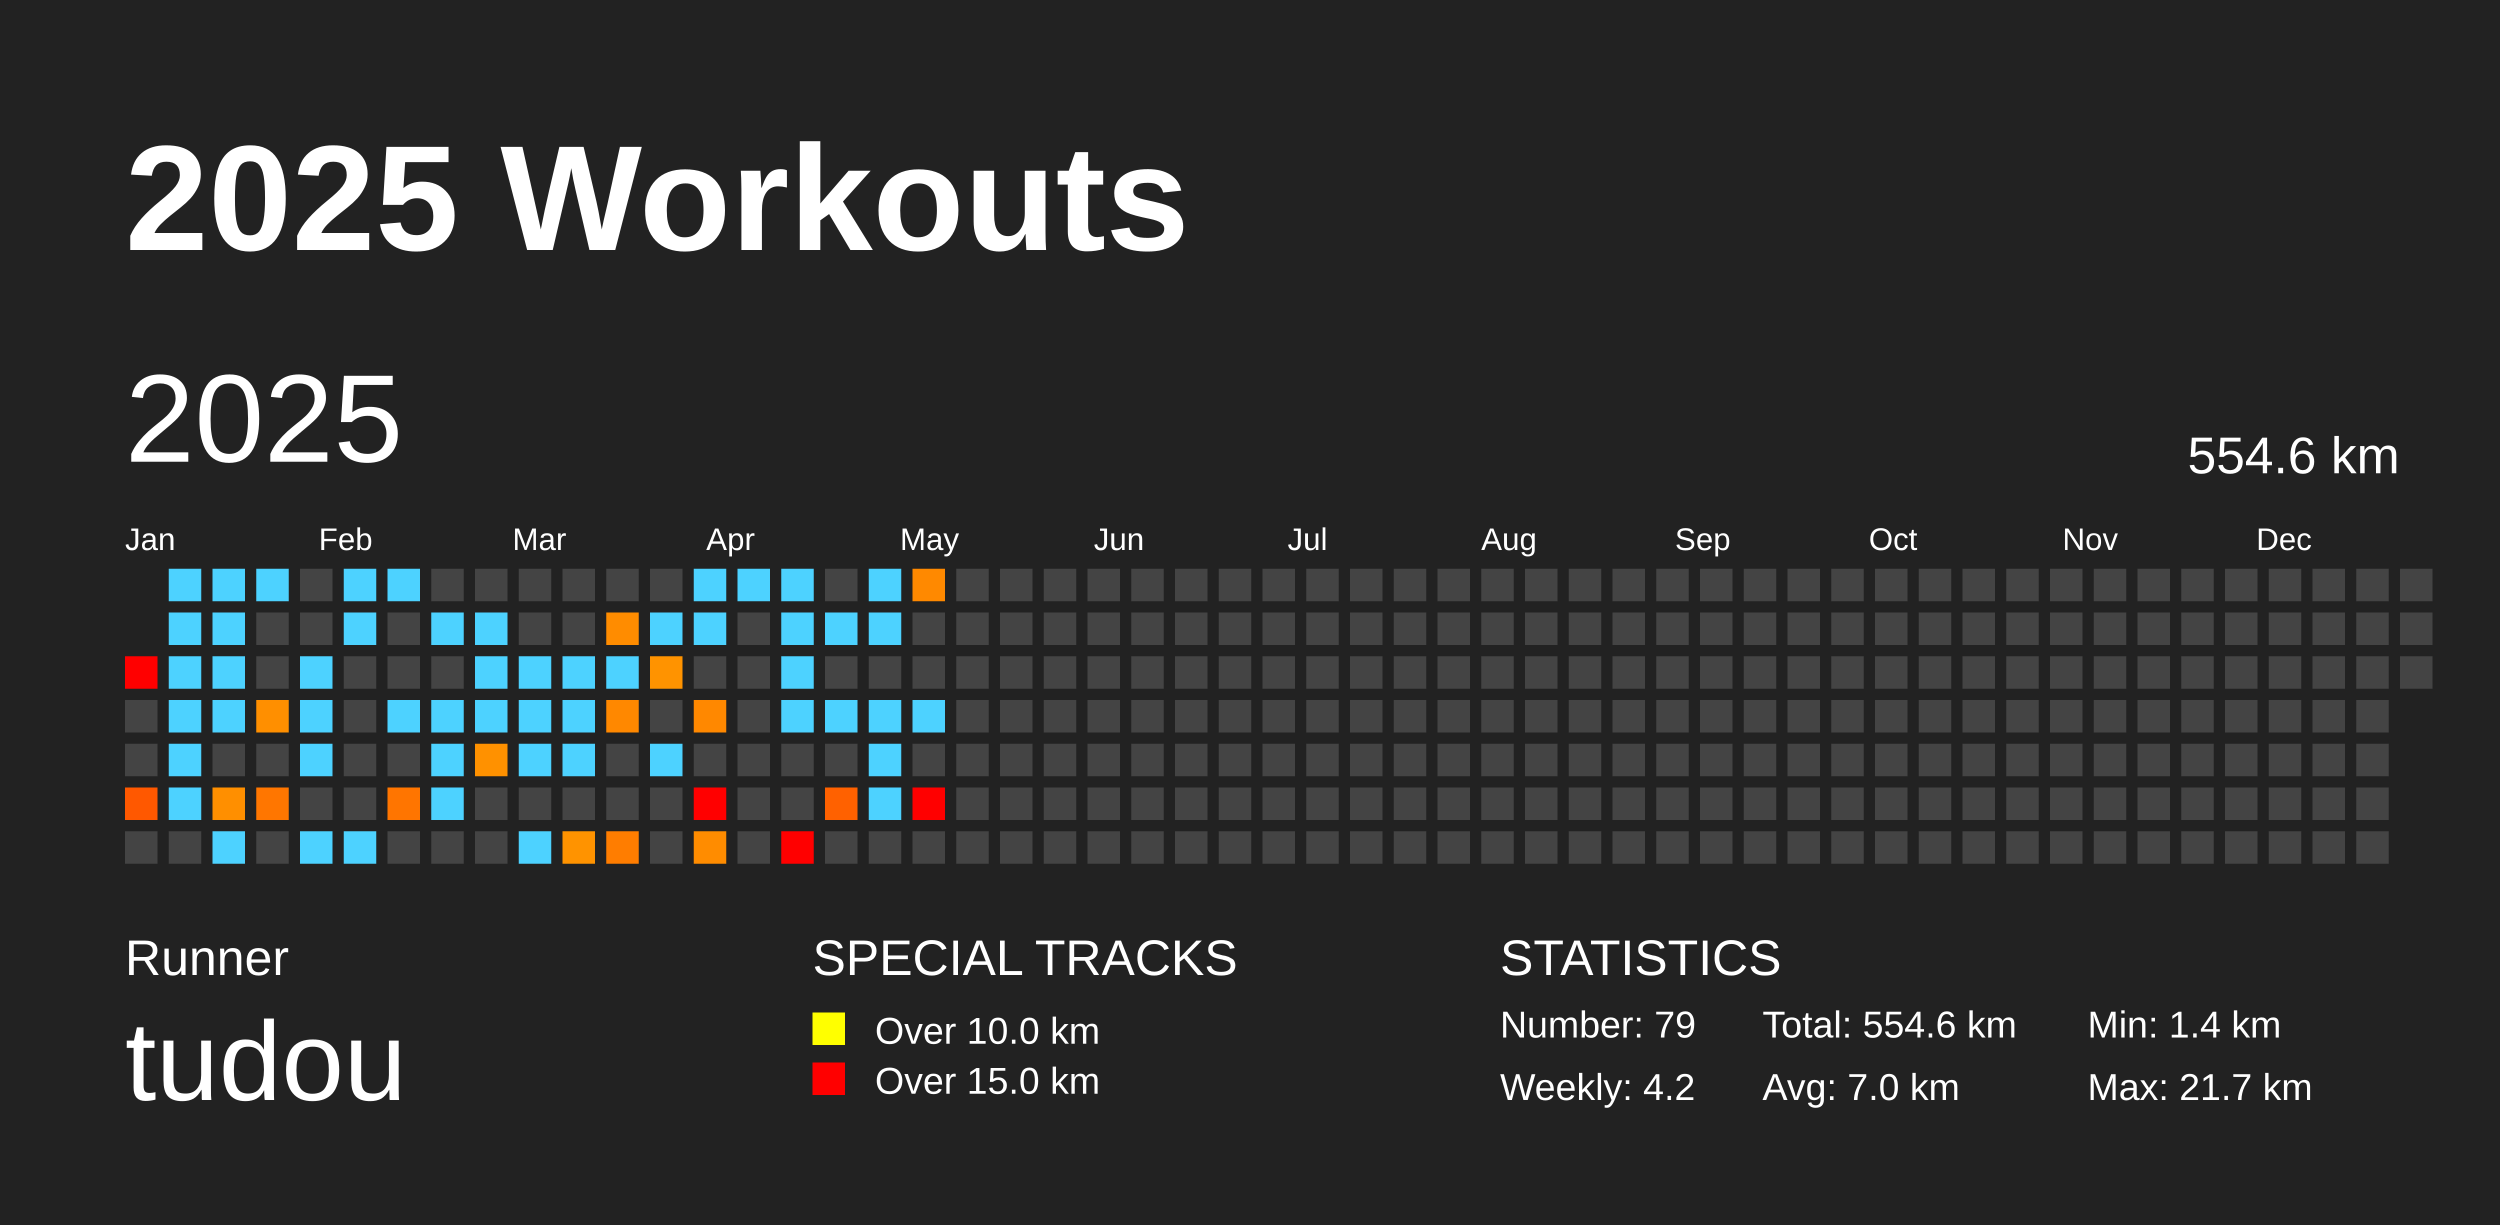
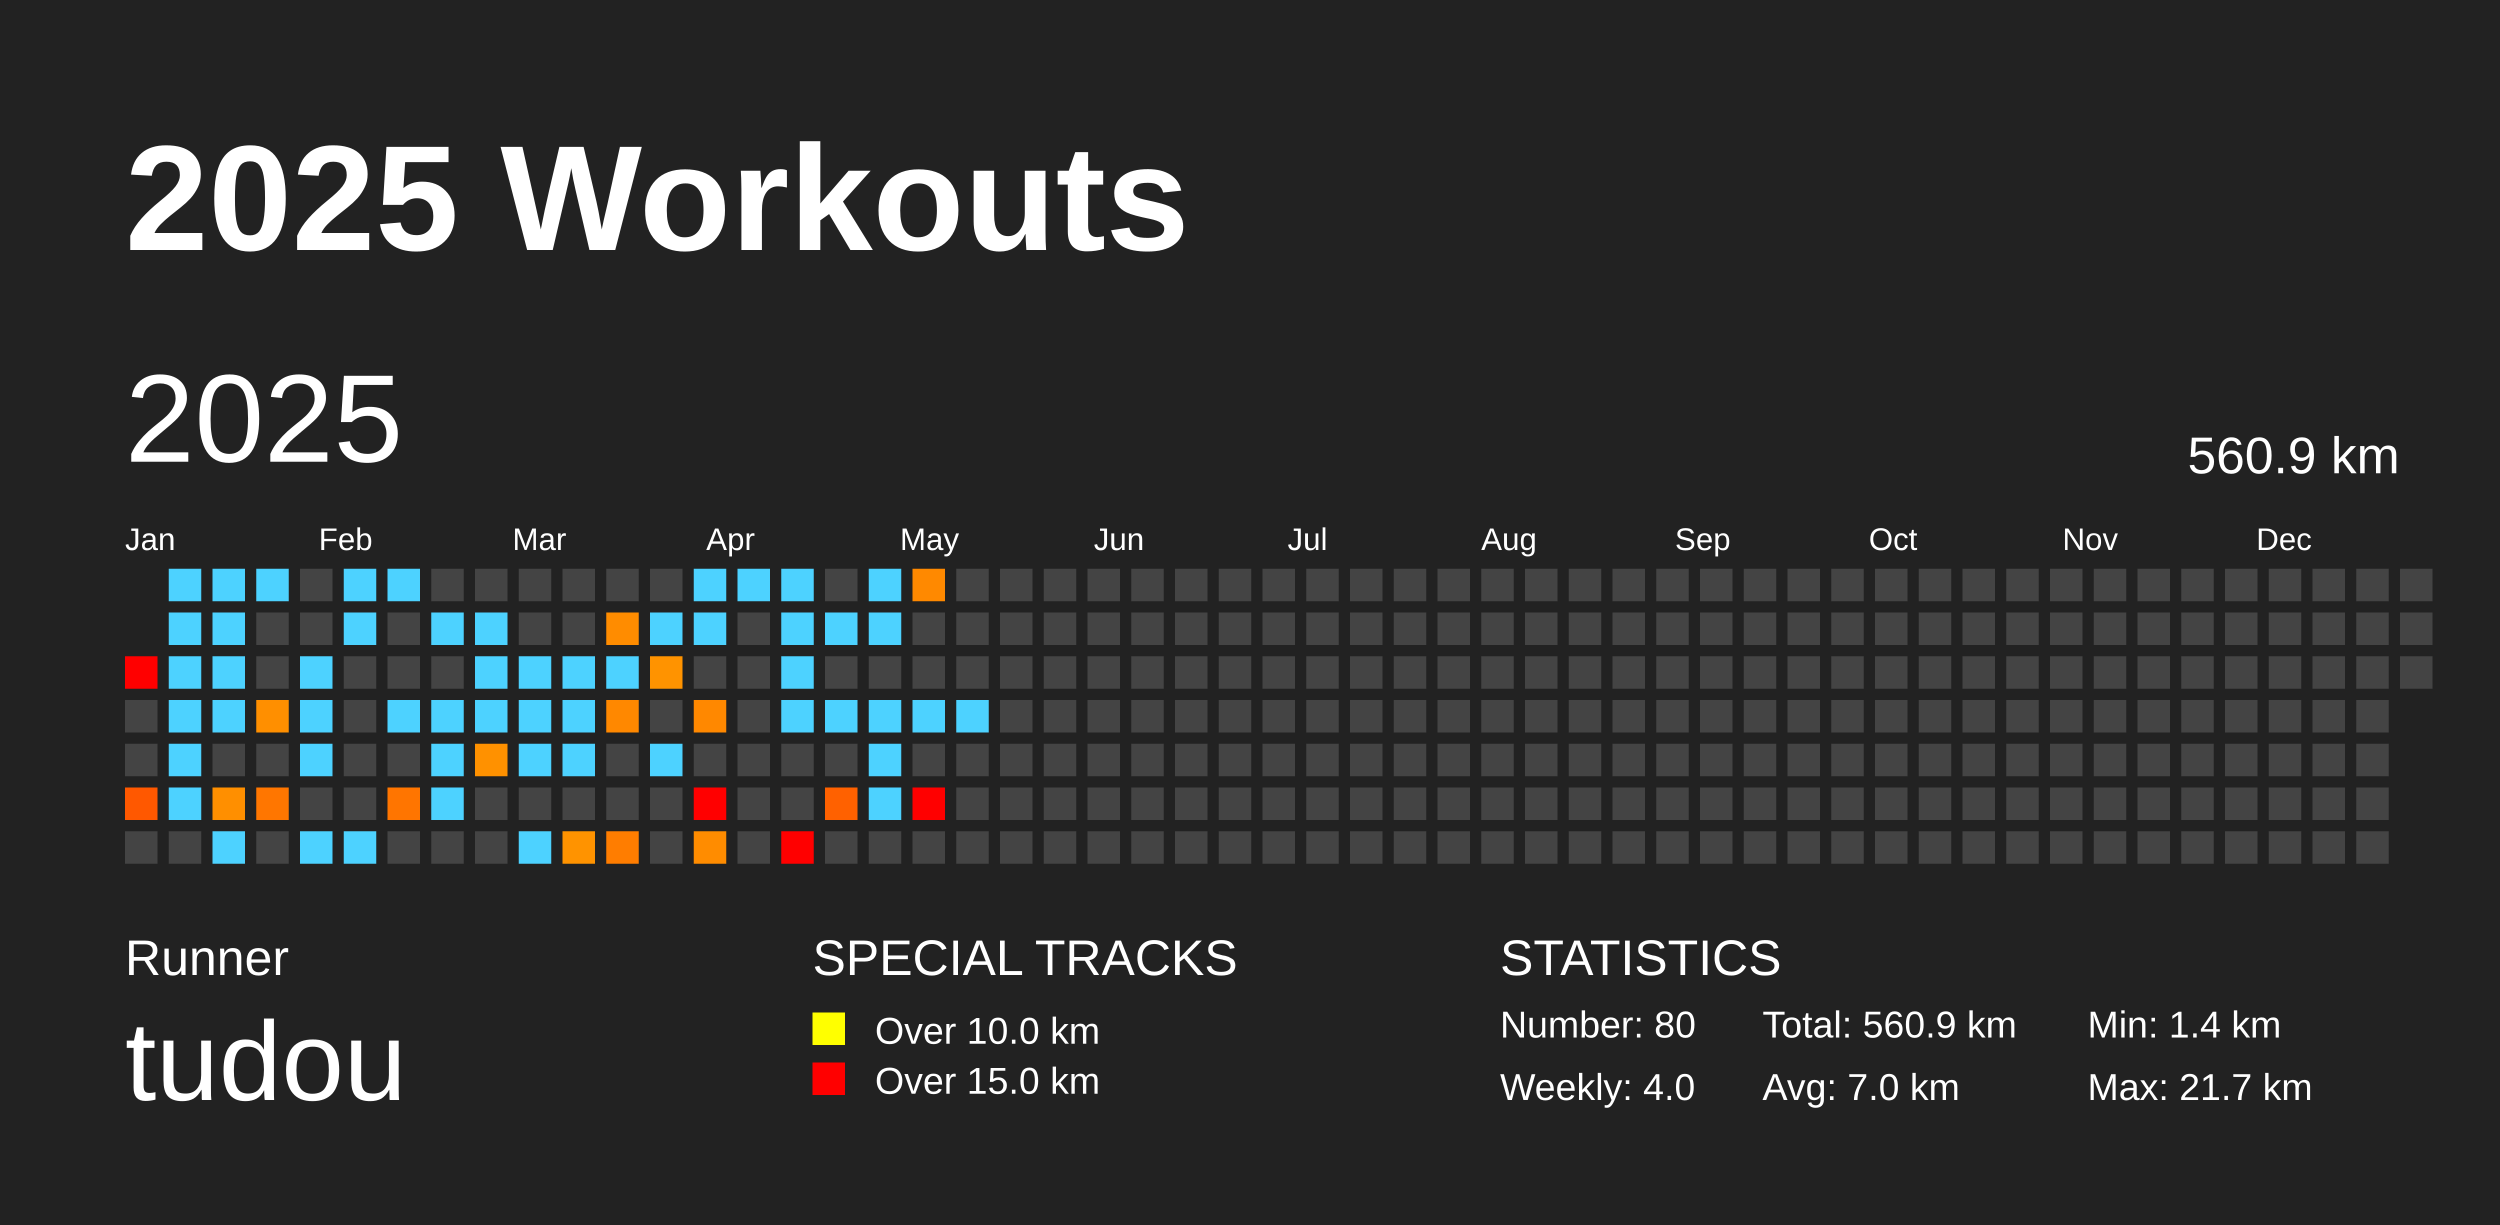
<svg xmlns="http://www.w3.org/2000/svg" baseProfile="full" height="98mm" version="1.1" viewBox="0,0,200,98" width="200mm">
  <defs />
  <rect fill="#222222" height="98" width="200" x="0" y="0" />
  <text fill="#FFFFFF" style="font-size:12px; font-family:Arial; font-weight:bold;" x="10" y="20">2025 Workouts</text>
  <text fill="#FFFFFF" style="font-size:4px; font-family:Arial" x="10" y="78">Runner</text>
  <text fill="#FFFFFF" style="font-size:9px; font-family:Arial" x="10" y="88">tudou</text>
  <text fill="#FFFFFF" style="font-size:4px; font-family:Arial" x="65" y="78">SPECIAL TRACKS</text>
  <rect fill="yellow" height="2.6" width="2.6" x="65" y="81" />
  <text fill="#FFFFFF" style="font-size:3px; font-family:Arial" x="70" y="83.5">Over 10.0 km</text>
  <rect fill="red" height="2.6" width="2.6" x="65" y="85" />
  <text fill="#FFFFFF" style="font-size:3px; font-family:Arial" x="70" y="87.5">Over 15.0 km</text>
  <text fill="#FFFFFF" style="font-size:4px; font-family:Arial" x="120" y="78">STATISTICS</text>
-   <text fill="#FFFFFF" style="font-size:3px; font-family:Arial" x="120" y="83">Number: 79</text>
-   <text fill="#FFFFFF" style="font-size:3px; font-family:Arial" x="120" y="88">Weekly: 4.2</text>
-   <text fill="#FFFFFF" style="font-size:3px; font-family:Arial" x="141" y="83">Total: 554.6 km</text>
+   <text fill="#FFFFFF" style="font-size:3px; font-family:Arial" x="120" y="83">Number: 80</text>
+   <text fill="#FFFFFF" style="font-size:3px; font-family:Arial" x="120" y="88">Weekly: 4.0</text>
+   <text fill="#FFFFFF" style="font-size:3px; font-family:Arial" x="141" y="83">Total: 560.9 km</text>
  <text fill="#FFFFFF" style="font-size:3px; font-family:Arial" x="141" y="88">Avg: 7.0 km</text>
  <text fill="#FFFFFF" style="font-size:3px; font-family:Arial" x="167" y="83">Min: 1.4 km</text>
  <text fill="#FFFFFF" style="font-size:3px; font-family:Arial" x="167" y="88">Max: 21.7 km</text>
  <text dominant-baseline="hanging" fill="#FFFFFF" style="font-size:10.0px; font-family:Arial;" x="10" y="30">2025</text>
-   <text dominant-baseline="hanging" fill="#FFFFFF" style="font-size:4.125px; font-family:Arial;" x="175" y="35">554.6 km</text>
+   <text dominant-baseline="hanging" fill="#FFFFFF" style="font-size:4.125px; font-family:Arial;" x="175" y="35">560.9 km</text>
  <text fill="#FFFFFF" style="font-size:2.5px; font-family:Arial" x="10.0" y="44">Jan</text>
  <text fill="#FFFFFF" style="font-size:2.5px; font-family:Arial" x="25.5" y="44">Feb</text>
  <text fill="#FFFFFF" style="font-size:2.5px; font-family:Arial" x="41.0" y="44">Mar</text>
  <text fill="#FFFFFF" style="font-size:2.5px; font-family:Arial" x="56.5" y="44">Apr</text>
  <text fill="#FFFFFF" style="font-size:2.5px; font-family:Arial" x="72.0" y="44">May</text>
  <text fill="#FFFFFF" style="font-size:2.5px; font-family:Arial" x="87.5" y="44">Jun</text>
  <text fill="#FFFFFF" style="font-size:2.5px; font-family:Arial" x="103.0" y="44">Jul</text>
  <text fill="#FFFFFF" style="font-size:2.5px; font-family:Arial" x="118.5" y="44">Aug</text>
  <text fill="#FFFFFF" style="font-size:2.5px; font-family:Arial" x="134.0" y="44">Sep</text>
  <text fill="#FFFFFF" style="font-size:2.5px; font-family:Arial" x="149.5" y="44">Oct</text>
  <text fill="#FFFFFF" style="font-size:2.5px; font-family:Arial" x="165.0" y="44">Nov</text>
  <text fill="#FFFFFF" style="font-size:2.5px; font-family:Arial" x="180.5" y="44">Dec</text>
  <rect fill="red" height="2.6" width="2.6" x="10.0" y="52.5" />
  <rect fill="#444444" height="2.6" width="2.6" x="10.0" y="56.0" />
  <rect fill="#444444" height="2.6" width="2.6" x="10.0" y="59.5" />
  <rect fill="#ff5800" height="2.6" width="2.6" x="10.0" y="63.0" />
  <rect fill="#444444" height="2.6" width="2.6" x="10.0" y="66.5" />
  <rect fill="#4dd2ff" height="2.6" width="2.6" x="13.5" y="45.5" />
  <rect fill="#4dd2ff" height="2.6" width="2.6" x="13.5" y="49.0" />
  <rect fill="#4dd2ff" height="2.6" width="2.6" x="13.5" y="52.5" />
  <rect fill="#4dd2ff" height="2.6" width="2.6" x="13.5" y="56.0" />
  <rect fill="#4dd2ff" height="2.6" width="2.6" x="13.5" y="59.5" />
  <rect fill="#4dd2ff" height="2.6" width="2.6" x="13.5" y="63.0" />
  <rect fill="#444444" height="2.6" width="2.6" x="13.5" y="66.5" />
  <rect fill="#4dd2ff" height="2.6" width="2.6" x="17.0" y="45.5" />
  <rect fill="#4dd2ff" height="2.6" width="2.6" x="17.0" y="49.0" />
  <rect fill="#4dd2ff" height="2.6" width="2.6" x="17.0" y="52.5" />
  <rect fill="#4dd2ff" height="2.6" width="2.6" x="17.0" y="56.0" />
  <rect fill="#444444" height="2.6" width="2.6" x="17.0" y="59.5" />
  <rect fill="#ff8f00" height="2.6" width="2.6" x="17.0" y="63.0" />
  <rect fill="#4dd2ff" height="2.6" width="2.6" x="17.0" y="66.5" />
  <rect fill="#4dd2ff" height="2.6" width="2.6" x="20.5" y="45.5" />
  <rect fill="#444444" height="2.6" width="2.6" x="20.5" y="49.0" />
  <rect fill="#444444" height="2.6" width="2.6" x="20.5" y="52.5" />
  <rect fill="#ff8f00" height="2.6" width="2.6" x="20.5" y="56.0" />
  <rect fill="#444444" height="2.6" width="2.6" x="20.5" y="59.5" />
  <rect fill="#ff7600" height="2.6" width="2.6" x="20.5" y="63.0" />
  <rect fill="#444444" height="2.6" width="2.6" x="20.5" y="66.5" />
  <rect fill="#444444" height="2.6" width="2.6" x="24.0" y="45.5" />
  <rect fill="#444444" height="2.6" width="2.6" x="24.0" y="49.0" />
  <rect fill="#4dd2ff" height="2.6" width="2.6" x="24.0" y="52.5" />
  <rect fill="#4dd2ff" height="2.6" width="2.6" x="24.0" y="56.0" />
  <rect fill="#4dd2ff" height="2.6" width="2.6" x="24.0" y="59.5" />
  <rect fill="#444444" height="2.6" width="2.6" x="24.0" y="63.0" />
  <rect fill="#4dd2ff" height="2.6" width="2.6" x="24.0" y="66.5" />
  <rect fill="#4dd2ff" height="2.6" width="2.6" x="27.5" y="45.5" />
  <rect fill="#4dd2ff" height="2.6" width="2.6" x="27.5" y="49.0" />
  <rect fill="#444444" height="2.6" width="2.6" x="27.5" y="52.5" />
  <rect fill="#444444" height="2.6" width="2.6" x="27.5" y="56.0" />
  <rect fill="#444444" height="2.6" width="2.6" x="27.5" y="59.5" />
  <rect fill="#444444" height="2.6" width="2.6" x="27.5" y="63.0" />
  <rect fill="#4dd2ff" height="2.6" width="2.6" x="27.5" y="66.5" />
  <rect fill="#4dd2ff" height="2.6" width="2.6" x="31.0" y="45.5" />
  <rect fill="#444444" height="2.6" width="2.6" x="31.0" y="49.0" />
  <rect fill="#444444" height="2.6" width="2.6" x="31.0" y="52.5" />
  <rect fill="#4dd2ff" height="2.6" width="2.6" x="31.0" y="56.0" />
  <rect fill="#444444" height="2.6" width="2.6" x="31.0" y="59.5" />
  <rect fill="#ff7500" height="2.6" width="2.6" x="31.0" y="63.0" />
  <rect fill="#444444" height="2.6" width="2.6" x="31.0" y="66.5" />
  <rect fill="#444444" height="2.6" width="2.6" x="34.5" y="45.5" />
  <rect fill="#4dd2ff" height="2.6" width="2.6" x="34.5" y="49.0" />
  <rect fill="#444444" height="2.6" width="2.6" x="34.5" y="52.5" />
  <rect fill="#4dd2ff" height="2.6" width="2.6" x="34.5" y="56.0" />
  <rect fill="#4dd2ff" height="2.6" width="2.6" x="34.5" y="59.5" />
  <rect fill="#4dd2ff" height="2.6" width="2.6" x="34.5" y="63.0" />
  <rect fill="#444444" height="2.6" width="2.6" x="34.5" y="66.5" />
  <rect fill="#444444" height="2.6" width="2.6" x="38.0" y="45.5" />
  <rect fill="#4dd2ff" height="2.6" width="2.6" x="38.0" y="49.0" />
  <rect fill="#4dd2ff" height="2.6" width="2.6" x="38.0" y="52.5" />
  <rect fill="#4dd2ff" height="2.6" width="2.6" x="38.0" y="56.0" />
  <rect fill="#ff9100" height="2.6" width="2.6" x="38.0" y="59.5" />
  <rect fill="#444444" height="2.6" width="2.6" x="38.0" y="63.0" />
  <rect fill="#444444" height="2.6" width="2.6" x="38.0" y="66.5" />
  <rect fill="#444444" height="2.6" width="2.6" x="41.5" y="45.5" />
  <rect fill="#444444" height="2.6" width="2.6" x="41.5" y="49.0" />
  <rect fill="#4dd2ff" height="2.6" width="2.6" x="41.5" y="52.5" />
  <rect fill="#4dd2ff" height="2.6" width="2.6" x="41.5" y="56.0" />
  <rect fill="#4dd2ff" height="2.6" width="2.6" x="41.5" y="59.5" />
  <rect fill="#444444" height="2.6" width="2.6" x="41.5" y="63.0" />
  <rect fill="#4dd2ff" height="2.6" width="2.6" x="41.5" y="66.5" />
  <rect fill="#444444" height="2.6" width="2.6" x="45.0" y="45.5" />
  <rect fill="#444444" height="2.6" width="2.6" x="45.0" y="49.0" />
  <rect fill="#4dd2ff" height="2.6" width="2.6" x="45.0" y="52.5" />
  <rect fill="#4dd2ff" height="2.6" width="2.6" x="45.0" y="56.0" />
  <rect fill="#4dd2ff" height="2.6" width="2.6" x="45.0" y="59.5" />
  <rect fill="#444444" height="2.6" width="2.6" x="45.0" y="63.0" />
  <rect fill="#ff9300" height="2.6" width="2.6" x="45.0" y="66.5" />
  <rect fill="#444444" height="2.6" width="2.6" x="48.5" y="45.5" />
  <rect fill="#ff8c00" height="2.6" width="2.6" x="48.5" y="49.0" />
  <rect fill="#4dd2ff" height="2.6" width="2.6" x="48.5" y="52.5" />
  <rect fill="#ff8800" height="2.6" width="2.6" x="48.5" y="56.0" />
  <rect fill="#444444" height="2.6" width="2.6" x="48.5" y="59.5" />
  <rect fill="#444444" height="2.6" width="2.6" x="48.5" y="63.0" />
  <rect fill="#ff7d00" height="2.6" width="2.6" x="48.5" y="66.5" />
  <rect fill="#444444" height="2.6" width="2.6" x="52.0" y="45.5" />
  <rect fill="#4dd2ff" height="2.6" width="2.6" x="52.0" y="49.0" />
  <rect fill="#ff9300" height="2.6" width="2.6" x="52.0" y="52.5" />
  <rect fill="#444444" height="2.6" width="2.6" x="52.0" y="56.0" />
  <rect fill="#4dd2ff" height="2.6" width="2.6" x="52.0" y="59.5" />
  <rect fill="#444444" height="2.6" width="2.6" x="52.0" y="63.0" />
  <rect fill="#444444" height="2.6" width="2.6" x="52.0" y="66.5" />
  <rect fill="#4dd2ff" height="2.6" width="2.6" x="55.5" y="45.5" />
  <rect fill="#4dd2ff" height="2.6" width="2.6" x="55.5" y="49.0" />
  <rect fill="#444444" height="2.6" width="2.6" x="55.5" y="52.5" />
  <rect fill="#ff8800" height="2.6" width="2.6" x="55.5" y="56.0" />
  <rect fill="#444444" height="2.6" width="2.6" x="55.5" y="59.5" />
  <rect fill="red" height="2.6" width="2.6" x="55.5" y="63.0" />
  <rect fill="#ff8c00" height="2.6" width="2.6" x="55.5" y="66.5" />
  <rect fill="#4dd2ff" height="2.6" width="2.6" x="59.0" y="45.5" />
  <rect fill="#444444" height="2.6" width="2.6" x="59.0" y="49.0" />
  <rect fill="#444444" height="2.6" width="2.6" x="59.0" y="52.5" />
  <rect fill="#444444" height="2.6" width="2.6" x="59.0" y="56.0" />
  <rect fill="#444444" height="2.6" width="2.6" x="59.0" y="59.5" />
  <rect fill="#444444" height="2.6" width="2.6" x="59.0" y="63.0" />
  <rect fill="#444444" height="2.6" width="2.6" x="59.0" y="66.5" />
  <rect fill="#4dd2ff" height="2.6" width="2.6" x="62.5" y="45.5" />
  <rect fill="#4dd2ff" height="2.6" width="2.6" x="62.5" y="49.0" />
  <rect fill="#4dd2ff" height="2.6" width="2.6" x="62.5" y="52.5" />
  <rect fill="#4dd2ff" height="2.6" width="2.6" x="62.5" y="56.0" />
  <rect fill="#444444" height="2.6" width="2.6" x="62.5" y="59.5" />
  <rect fill="#444444" height="2.6" width="2.6" x="62.5" y="63.0" />
  <rect fill="red" height="2.6" width="2.6" x="62.5" y="66.5" />
  <rect fill="#444444" height="2.6" width="2.6" x="66.0" y="45.5" />
  <rect fill="#4dd2ff" height="2.6" width="2.6" x="66.0" y="49.0" />
  <rect fill="#444444" height="2.6" width="2.6" x="66.0" y="52.5" />
  <rect fill="#4dd2ff" height="2.6" width="2.6" x="66.0" y="56.0" />
  <rect fill="#444444" height="2.6" width="2.6" x="66.0" y="59.5" />
  <rect fill="#ff6100" height="2.6" width="2.6" x="66.0" y="63.0" />
  <rect fill="#444444" height="2.6" width="2.6" x="66.0" y="66.5" />
  <rect fill="#4dd2ff" height="2.6" width="2.6" x="69.5" y="45.5" />
  <rect fill="#4dd2ff" height="2.6" width="2.6" x="69.5" y="49.0" />
  <rect fill="#444444" height="2.6" width="2.6" x="69.5" y="52.5" />
  <rect fill="#4dd2ff" height="2.6" width="2.6" x="69.5" y="56.0" />
  <rect fill="#4dd2ff" height="2.6" width="2.6" x="69.5" y="59.5" />
  <rect fill="#4dd2ff" height="2.6" width="2.6" x="69.5" y="63.0" />
  <rect fill="#444444" height="2.6" width="2.6" x="69.5" y="66.5" />
  <rect fill="#ff8900" height="2.6" width="2.6" x="73.0" y="45.5" />
  <rect fill="#444444" height="2.6" width="2.6" x="73.0" y="49.0" />
  <rect fill="#444444" height="2.6" width="2.6" x="73.0" y="52.5" />
  <rect fill="#4dd2ff" height="2.6" width="2.6" x="73.0" y="56.0" />
  <rect fill="#444444" height="2.6" width="2.6" x="73.0" y="59.5" />
  <rect fill="red" height="2.6" width="2.6" x="73.0" y="63.0" />
  <rect fill="#444444" height="2.6" width="2.6" x="73.0" y="66.5" />
  <rect fill="#444444" height="2.6" width="2.6" x="76.5" y="45.5" />
  <rect fill="#444444" height="2.6" width="2.6" x="76.5" y="49.0" />
  <rect fill="#444444" height="2.6" width="2.6" x="76.5" y="52.5" />
-   <rect fill="#444444" height="2.6" width="2.6" x="76.5" y="56.0" />
+   <rect fill="#4dd2ff" height="2.6" width="2.6" x="76.5" y="56.0" />
  <rect fill="#444444" height="2.6" width="2.6" x="76.5" y="59.5" />
  <rect fill="#444444" height="2.6" width="2.6" x="76.5" y="63.0" />
  <rect fill="#444444" height="2.6" width="2.6" x="76.5" y="66.5" />
  <rect fill="#444444" height="2.6" width="2.6" x="80.0" y="45.5" />
  <rect fill="#444444" height="2.6" width="2.6" x="80.0" y="49.0" />
  <rect fill="#444444" height="2.6" width="2.6" x="80.0" y="52.5" />
  <rect fill="#444444" height="2.6" width="2.6" x="80.0" y="56.0" />
  <rect fill="#444444" height="2.6" width="2.6" x="80.0" y="59.5" />
  <rect fill="#444444" height="2.6" width="2.6" x="80.0" y="63.0" />
  <rect fill="#444444" height="2.6" width="2.6" x="80.0" y="66.5" />
  <rect fill="#444444" height="2.6" width="2.6" x="83.5" y="45.5" />
  <rect fill="#444444" height="2.6" width="2.6" x="83.5" y="49.0" />
  <rect fill="#444444" height="2.6" width="2.6" x="83.5" y="52.5" />
  <rect fill="#444444" height="2.6" width="2.6" x="83.5" y="56.0" />
  <rect fill="#444444" height="2.6" width="2.6" x="83.5" y="59.5" />
  <rect fill="#444444" height="2.6" width="2.6" x="83.5" y="63.0" />
  <rect fill="#444444" height="2.6" width="2.6" x="83.5" y="66.5" />
  <rect fill="#444444" height="2.6" width="2.6" x="87.0" y="45.5" />
  <rect fill="#444444" height="2.6" width="2.6" x="87.0" y="49.0" />
  <rect fill="#444444" height="2.6" width="2.6" x="87.0" y="52.5" />
  <rect fill="#444444" height="2.6" width="2.6" x="87.0" y="56.0" />
  <rect fill="#444444" height="2.6" width="2.6" x="87.0" y="59.5" />
  <rect fill="#444444" height="2.6" width="2.6" x="87.0" y="63.0" />
  <rect fill="#444444" height="2.6" width="2.6" x="87.0" y="66.5" />
  <rect fill="#444444" height="2.6" width="2.6" x="90.5" y="45.5" />
  <rect fill="#444444" height="2.6" width="2.6" x="90.5" y="49.0" />
  <rect fill="#444444" height="2.6" width="2.6" x="90.5" y="52.5" />
  <rect fill="#444444" height="2.6" width="2.6" x="90.5" y="56.0" />
  <rect fill="#444444" height="2.6" width="2.6" x="90.5" y="59.5" />
  <rect fill="#444444" height="2.6" width="2.6" x="90.5" y="63.0" />
  <rect fill="#444444" height="2.6" width="2.6" x="90.5" y="66.5" />
  <rect fill="#444444" height="2.6" width="2.6" x="94.0" y="45.5" />
  <rect fill="#444444" height="2.6" width="2.6" x="94.0" y="49.0" />
  <rect fill="#444444" height="2.6" width="2.6" x="94.0" y="52.5" />
  <rect fill="#444444" height="2.6" width="2.6" x="94.0" y="56.0" />
  <rect fill="#444444" height="2.6" width="2.6" x="94.0" y="59.5" />
  <rect fill="#444444" height="2.6" width="2.6" x="94.0" y="63.0" />
  <rect fill="#444444" height="2.6" width="2.6" x="94.0" y="66.5" />
  <rect fill="#444444" height="2.6" width="2.6" x="97.5" y="45.5" />
  <rect fill="#444444" height="2.6" width="2.6" x="97.5" y="49.0" />
  <rect fill="#444444" height="2.6" width="2.6" x="97.5" y="52.5" />
  <rect fill="#444444" height="2.6" width="2.6" x="97.5" y="56.0" />
  <rect fill="#444444" height="2.6" width="2.6" x="97.5" y="59.5" />
  <rect fill="#444444" height="2.6" width="2.6" x="97.5" y="63.0" />
  <rect fill="#444444" height="2.6" width="2.6" x="97.5" y="66.5" />
  <rect fill="#444444" height="2.6" width="2.6" x="101.0" y="45.5" />
  <rect fill="#444444" height="2.6" width="2.6" x="101.0" y="49.0" />
  <rect fill="#444444" height="2.6" width="2.6" x="101.0" y="52.5" />
  <rect fill="#444444" height="2.6" width="2.6" x="101.0" y="56.0" />
  <rect fill="#444444" height="2.6" width="2.6" x="101.0" y="59.5" />
  <rect fill="#444444" height="2.6" width="2.6" x="101.0" y="63.0" />
  <rect fill="#444444" height="2.6" width="2.6" x="101.0" y="66.5" />
  <rect fill="#444444" height="2.6" width="2.6" x="104.5" y="45.5" />
  <rect fill="#444444" height="2.6" width="2.6" x="104.5" y="49.0" />
  <rect fill="#444444" height="2.6" width="2.6" x="104.5" y="52.5" />
  <rect fill="#444444" height="2.6" width="2.6" x="104.5" y="56.0" />
  <rect fill="#444444" height="2.6" width="2.6" x="104.5" y="59.5" />
  <rect fill="#444444" height="2.6" width="2.6" x="104.5" y="63.0" />
  <rect fill="#444444" height="2.6" width="2.6" x="104.5" y="66.5" />
  <rect fill="#444444" height="2.6" width="2.6" x="108.0" y="45.5" />
  <rect fill="#444444" height="2.6" width="2.6" x="108.0" y="49.0" />
  <rect fill="#444444" height="2.6" width="2.6" x="108.0" y="52.5" />
  <rect fill="#444444" height="2.6" width="2.6" x="108.0" y="56.0" />
  <rect fill="#444444" height="2.6" width="2.6" x="108.0" y="59.5" />
  <rect fill="#444444" height="2.6" width="2.6" x="108.0" y="63.0" />
  <rect fill="#444444" height="2.6" width="2.6" x="108.0" y="66.5" />
  <rect fill="#444444" height="2.6" width="2.6" x="111.5" y="45.5" />
  <rect fill="#444444" height="2.6" width="2.6" x="111.5" y="49.0" />
  <rect fill="#444444" height="2.6" width="2.6" x="111.5" y="52.5" />
  <rect fill="#444444" height="2.6" width="2.6" x="111.5" y="56.0" />
  <rect fill="#444444" height="2.6" width="2.6" x="111.5" y="59.5" />
  <rect fill="#444444" height="2.6" width="2.6" x="111.5" y="63.0" />
  <rect fill="#444444" height="2.6" width="2.6" x="111.5" y="66.5" />
  <rect fill="#444444" height="2.6" width="2.6" x="115.0" y="45.5" />
  <rect fill="#444444" height="2.6" width="2.6" x="115.0" y="49.0" />
  <rect fill="#444444" height="2.6" width="2.6" x="115.0" y="52.5" />
  <rect fill="#444444" height="2.6" width="2.6" x="115.0" y="56.0" />
  <rect fill="#444444" height="2.6" width="2.6" x="115.0" y="59.5" />
  <rect fill="#444444" height="2.6" width="2.6" x="115.0" y="63.0" />
  <rect fill="#444444" height="2.6" width="2.6" x="115.0" y="66.5" />
  <rect fill="#444444" height="2.6" width="2.6" x="118.5" y="45.5" />
  <rect fill="#444444" height="2.6" width="2.6" x="118.5" y="49.0" />
  <rect fill="#444444" height="2.6" width="2.6" x="118.5" y="52.5" />
  <rect fill="#444444" height="2.6" width="2.6" x="118.5" y="56.0" />
  <rect fill="#444444" height="2.6" width="2.6" x="118.5" y="59.5" />
  <rect fill="#444444" height="2.6" width="2.6" x="118.5" y="63.0" />
  <rect fill="#444444" height="2.6" width="2.6" x="118.5" y="66.5" />
  <rect fill="#444444" height="2.6" width="2.6" x="122.0" y="45.5" />
  <rect fill="#444444" height="2.6" width="2.6" x="122.0" y="49.0" />
  <rect fill="#444444" height="2.6" width="2.6" x="122.0" y="52.5" />
  <rect fill="#444444" height="2.6" width="2.6" x="122.0" y="56.0" />
  <rect fill="#444444" height="2.6" width="2.6" x="122.0" y="59.5" />
  <rect fill="#444444" height="2.6" width="2.6" x="122.0" y="63.0" />
  <rect fill="#444444" height="2.6" width="2.6" x="122.0" y="66.5" />
  <rect fill="#444444" height="2.6" width="2.6" x="125.5" y="45.5" />
  <rect fill="#444444" height="2.6" width="2.6" x="125.5" y="49.0" />
  <rect fill="#444444" height="2.6" width="2.6" x="125.5" y="52.5" />
  <rect fill="#444444" height="2.6" width="2.6" x="125.5" y="56.0" />
  <rect fill="#444444" height="2.6" width="2.6" x="125.5" y="59.5" />
  <rect fill="#444444" height="2.6" width="2.6" x="125.5" y="63.0" />
  <rect fill="#444444" height="2.6" width="2.6" x="125.5" y="66.5" />
  <rect fill="#444444" height="2.6" width="2.6" x="129.0" y="45.5" />
  <rect fill="#444444" height="2.6" width="2.6" x="129.0" y="49.0" />
  <rect fill="#444444" height="2.6" width="2.6" x="129.0" y="52.5" />
  <rect fill="#444444" height="2.6" width="2.6" x="129.0" y="56.0" />
  <rect fill="#444444" height="2.6" width="2.6" x="129.0" y="59.5" />
  <rect fill="#444444" height="2.6" width="2.6" x="129.0" y="63.0" />
  <rect fill="#444444" height="2.6" width="2.6" x="129.0" y="66.5" />
  <rect fill="#444444" height="2.6" width="2.6" x="132.5" y="45.5" />
  <rect fill="#444444" height="2.6" width="2.6" x="132.5" y="49.0" />
  <rect fill="#444444" height="2.6" width="2.6" x="132.5" y="52.5" />
  <rect fill="#444444" height="2.6" width="2.6" x="132.5" y="56.0" />
  <rect fill="#444444" height="2.6" width="2.6" x="132.5" y="59.5" />
  <rect fill="#444444" height="2.6" width="2.6" x="132.5" y="63.0" />
  <rect fill="#444444" height="2.6" width="2.6" x="132.5" y="66.5" />
  <rect fill="#444444" height="2.6" width="2.6" x="136.0" y="45.5" />
  <rect fill="#444444" height="2.6" width="2.6" x="136.0" y="49.0" />
  <rect fill="#444444" height="2.6" width="2.6" x="136.0" y="52.5" />
  <rect fill="#444444" height="2.6" width="2.6" x="136.0" y="56.0" />
  <rect fill="#444444" height="2.6" width="2.6" x="136.0" y="59.5" />
  <rect fill="#444444" height="2.6" width="2.6" x="136.0" y="63.0" />
  <rect fill="#444444" height="2.6" width="2.6" x="136.0" y="66.5" />
  <rect fill="#444444" height="2.6" width="2.6" x="139.5" y="45.5" />
  <rect fill="#444444" height="2.6" width="2.6" x="139.5" y="49.0" />
  <rect fill="#444444" height="2.6" width="2.6" x="139.5" y="52.5" />
  <rect fill="#444444" height="2.6" width="2.6" x="139.5" y="56.0" />
  <rect fill="#444444" height="2.6" width="2.6" x="139.5" y="59.5" />
  <rect fill="#444444" height="2.6" width="2.6" x="139.5" y="63.0" />
  <rect fill="#444444" height="2.6" width="2.6" x="139.5" y="66.5" />
  <rect fill="#444444" height="2.6" width="2.6" x="143.0" y="45.5" />
  <rect fill="#444444" height="2.6" width="2.6" x="143.0" y="49.0" />
  <rect fill="#444444" height="2.6" width="2.6" x="143.0" y="52.5" />
  <rect fill="#444444" height="2.6" width="2.6" x="143.0" y="56.0" />
  <rect fill="#444444" height="2.6" width="2.6" x="143.0" y="59.5" />
  <rect fill="#444444" height="2.6" width="2.6" x="143.0" y="63.0" />
  <rect fill="#444444" height="2.6" width="2.6" x="143.0" y="66.5" />
  <rect fill="#444444" height="2.6" width="2.6" x="146.5" y="45.5" />
  <rect fill="#444444" height="2.6" width="2.6" x="146.5" y="49.0" />
  <rect fill="#444444" height="2.6" width="2.6" x="146.5" y="52.5" />
  <rect fill="#444444" height="2.6" width="2.6" x="146.5" y="56.0" />
  <rect fill="#444444" height="2.6" width="2.6" x="146.5" y="59.5" />
  <rect fill="#444444" height="2.6" width="2.6" x="146.5" y="63.0" />
  <rect fill="#444444" height="2.6" width="2.6" x="146.5" y="66.5" />
  <rect fill="#444444" height="2.6" width="2.6" x="150.0" y="45.5" />
  <rect fill="#444444" height="2.6" width="2.6" x="150.0" y="49.0" />
  <rect fill="#444444" height="2.6" width="2.6" x="150.0" y="52.5" />
  <rect fill="#444444" height="2.6" width="2.6" x="150.0" y="56.0" />
  <rect fill="#444444" height="2.6" width="2.6" x="150.0" y="59.5" />
  <rect fill="#444444" height="2.6" width="2.6" x="150.0" y="63.0" />
  <rect fill="#444444" height="2.6" width="2.6" x="150.0" y="66.5" />
  <rect fill="#444444" height="2.6" width="2.6" x="153.5" y="45.5" />
  <rect fill="#444444" height="2.6" width="2.6" x="153.5" y="49.0" />
  <rect fill="#444444" height="2.6" width="2.6" x="153.5" y="52.5" />
  <rect fill="#444444" height="2.6" width="2.6" x="153.5" y="56.0" />
  <rect fill="#444444" height="2.6" width="2.6" x="153.5" y="59.5" />
  <rect fill="#444444" height="2.6" width="2.6" x="153.5" y="63.0" />
  <rect fill="#444444" height="2.6" width="2.6" x="153.5" y="66.5" />
  <rect fill="#444444" height="2.6" width="2.6" x="157.0" y="45.5" />
  <rect fill="#444444" height="2.6" width="2.6" x="157.0" y="49.0" />
  <rect fill="#444444" height="2.6" width="2.6" x="157.0" y="52.5" />
  <rect fill="#444444" height="2.6" width="2.6" x="157.0" y="56.0" />
  <rect fill="#444444" height="2.6" width="2.6" x="157.0" y="59.5" />
  <rect fill="#444444" height="2.6" width="2.6" x="157.0" y="63.0" />
  <rect fill="#444444" height="2.6" width="2.6" x="157.0" y="66.5" />
  <rect fill="#444444" height="2.6" width="2.6" x="160.5" y="45.5" />
  <rect fill="#444444" height="2.6" width="2.6" x="160.5" y="49.0" />
  <rect fill="#444444" height="2.6" width="2.6" x="160.5" y="52.5" />
  <rect fill="#444444" height="2.6" width="2.6" x="160.5" y="56.0" />
  <rect fill="#444444" height="2.6" width="2.6" x="160.5" y="59.5" />
  <rect fill="#444444" height="2.6" width="2.6" x="160.5" y="63.0" />
  <rect fill="#444444" height="2.6" width="2.6" x="160.5" y="66.5" />
  <rect fill="#444444" height="2.6" width="2.6" x="164.0" y="45.5" />
  <rect fill="#444444" height="2.6" width="2.6" x="164.0" y="49.0" />
  <rect fill="#444444" height="2.6" width="2.6" x="164.0" y="52.5" />
  <rect fill="#444444" height="2.6" width="2.6" x="164.0" y="56.0" />
  <rect fill="#444444" height="2.6" width="2.6" x="164.0" y="59.5" />
  <rect fill="#444444" height="2.6" width="2.6" x="164.0" y="63.0" />
  <rect fill="#444444" height="2.6" width="2.6" x="164.0" y="66.5" />
  <rect fill="#444444" height="2.6" width="2.6" x="167.5" y="45.5" />
  <rect fill="#444444" height="2.6" width="2.6" x="167.5" y="49.0" />
  <rect fill="#444444" height="2.6" width="2.6" x="167.5" y="52.5" />
  <rect fill="#444444" height="2.6" width="2.6" x="167.5" y="56.0" />
  <rect fill="#444444" height="2.6" width="2.6" x="167.5" y="59.5" />
  <rect fill="#444444" height="2.6" width="2.6" x="167.5" y="63.0" />
  <rect fill="#444444" height="2.6" width="2.6" x="167.5" y="66.5" />
  <rect fill="#444444" height="2.6" width="2.6" x="171.0" y="45.5" />
  <rect fill="#444444" height="2.6" width="2.6" x="171.0" y="49.0" />
  <rect fill="#444444" height="2.6" width="2.6" x="171.0" y="52.5" />
  <rect fill="#444444" height="2.6" width="2.6" x="171.0" y="56.0" />
  <rect fill="#444444" height="2.6" width="2.6" x="171.0" y="59.5" />
  <rect fill="#444444" height="2.6" width="2.6" x="171.0" y="63.0" />
  <rect fill="#444444" height="2.6" width="2.6" x="171.0" y="66.5" />
  <rect fill="#444444" height="2.6" width="2.6" x="174.5" y="45.5" />
  <rect fill="#444444" height="2.6" width="2.6" x="174.5" y="49.0" />
  <rect fill="#444444" height="2.6" width="2.6" x="174.5" y="52.5" />
  <rect fill="#444444" height="2.6" width="2.6" x="174.5" y="56.0" />
  <rect fill="#444444" height="2.6" width="2.6" x="174.5" y="59.5" />
  <rect fill="#444444" height="2.6" width="2.6" x="174.5" y="63.0" />
  <rect fill="#444444" height="2.6" width="2.6" x="174.5" y="66.5" />
  <rect fill="#444444" height="2.6" width="2.6" x="178.0" y="45.5" />
  <rect fill="#444444" height="2.6" width="2.6" x="178.0" y="49.0" />
  <rect fill="#444444" height="2.6" width="2.6" x="178.0" y="52.5" />
  <rect fill="#444444" height="2.6" width="2.6" x="178.0" y="56.0" />
  <rect fill="#444444" height="2.6" width="2.6" x="178.0" y="59.5" />
  <rect fill="#444444" height="2.6" width="2.6" x="178.0" y="63.0" />
  <rect fill="#444444" height="2.6" width="2.6" x="178.0" y="66.5" />
  <rect fill="#444444" height="2.6" width="2.6" x="181.5" y="45.5" />
  <rect fill="#444444" height="2.6" width="2.6" x="181.5" y="49.0" />
  <rect fill="#444444" height="2.6" width="2.6" x="181.5" y="52.5" />
  <rect fill="#444444" height="2.6" width="2.6" x="181.5" y="56.0" />
  <rect fill="#444444" height="2.6" width="2.6" x="181.5" y="59.5" />
  <rect fill="#444444" height="2.6" width="2.6" x="181.5" y="63.0" />
  <rect fill="#444444" height="2.6" width="2.6" x="181.5" y="66.5" />
  <rect fill="#444444" height="2.6" width="2.6" x="185.0" y="45.5" />
  <rect fill="#444444" height="2.6" width="2.6" x="185.0" y="49.0" />
  <rect fill="#444444" height="2.6" width="2.6" x="185.0" y="52.5" />
  <rect fill="#444444" height="2.6" width="2.6" x="185.0" y="56.0" />
  <rect fill="#444444" height="2.6" width="2.6" x="185.0" y="59.5" />
  <rect fill="#444444" height="2.6" width="2.6" x="185.0" y="63.0" />
  <rect fill="#444444" height="2.6" width="2.6" x="185.0" y="66.5" />
  <rect fill="#444444" height="2.6" width="2.6" x="188.5" y="45.5" />
  <rect fill="#444444" height="2.6" width="2.6" x="188.5" y="49.0" />
  <rect fill="#444444" height="2.6" width="2.6" x="188.5" y="52.5" />
  <rect fill="#444444" height="2.6" width="2.6" x="188.5" y="56.0" />
  <rect fill="#444444" height="2.6" width="2.6" x="188.5" y="59.5" />
  <rect fill="#444444" height="2.6" width="2.6" x="188.5" y="63.0" />
  <rect fill="#444444" height="2.6" width="2.6" x="188.5" y="66.5" />
  <rect fill="#444444" height="2.6" width="2.6" x="192.0" y="45.5" />
  <rect fill="#444444" height="2.6" width="2.6" x="192.0" y="49.0" />
  <rect fill="#444444" height="2.6" width="2.6" x="192.0" y="52.5" />
</svg>
